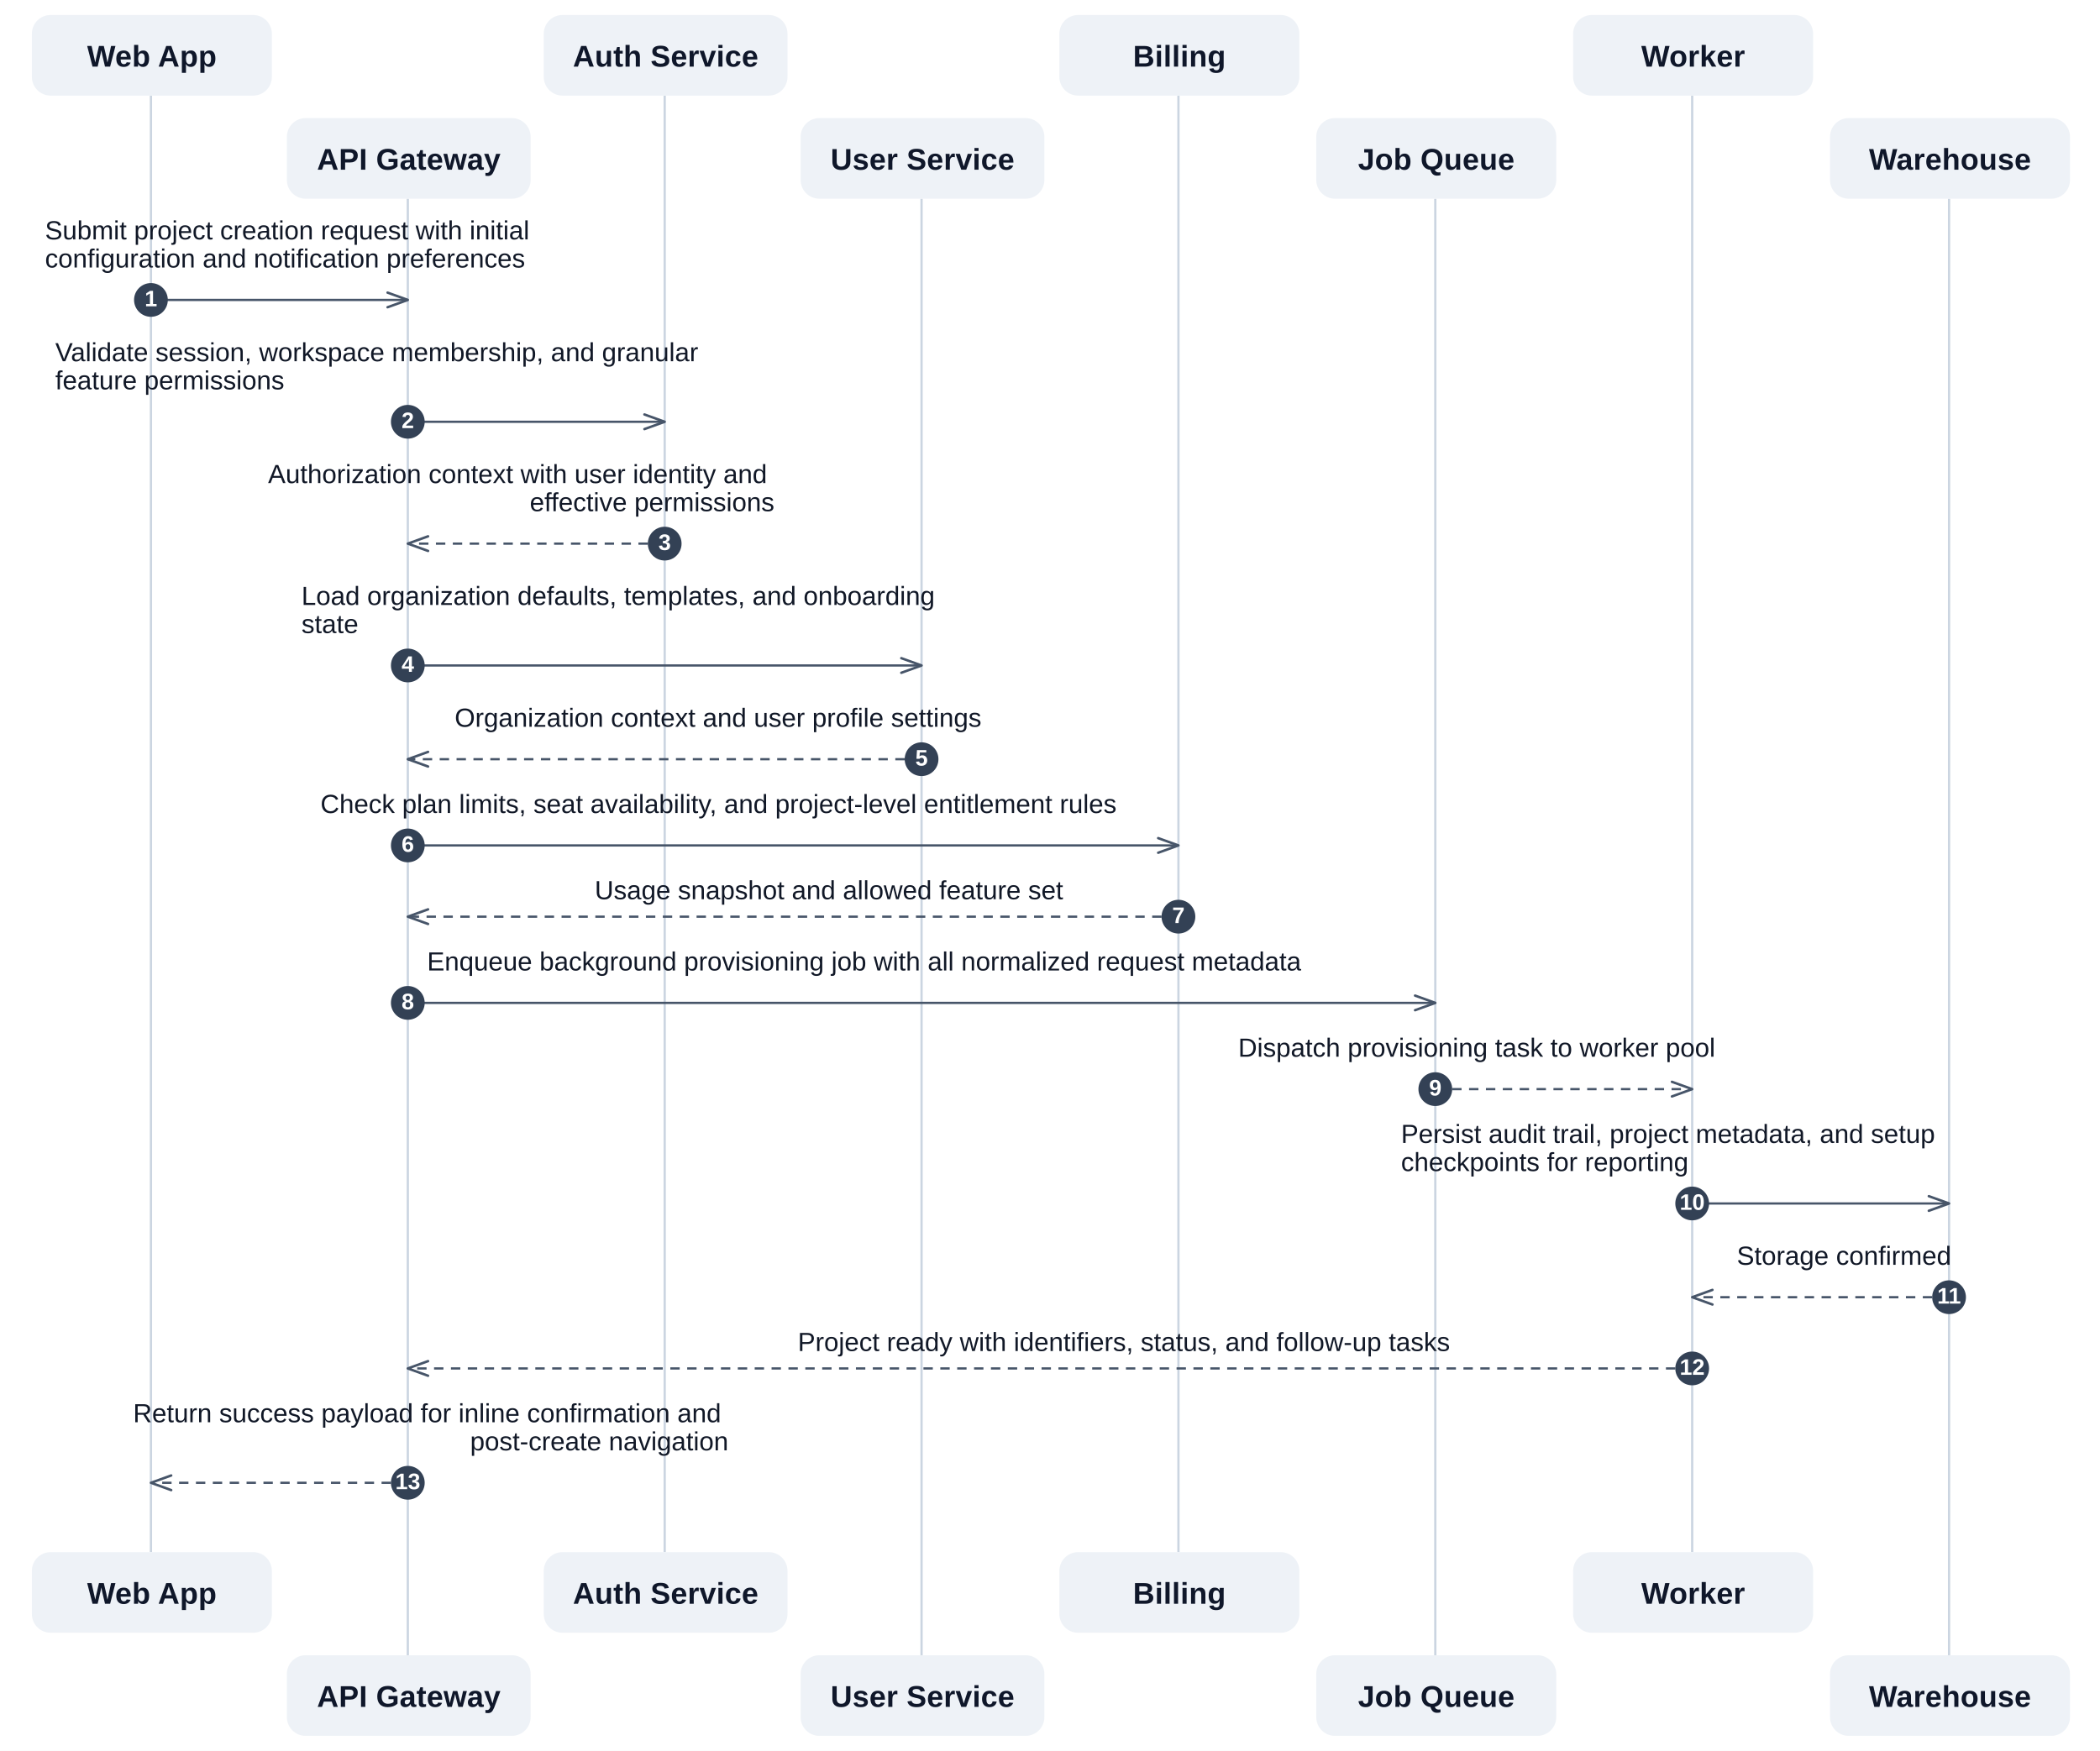
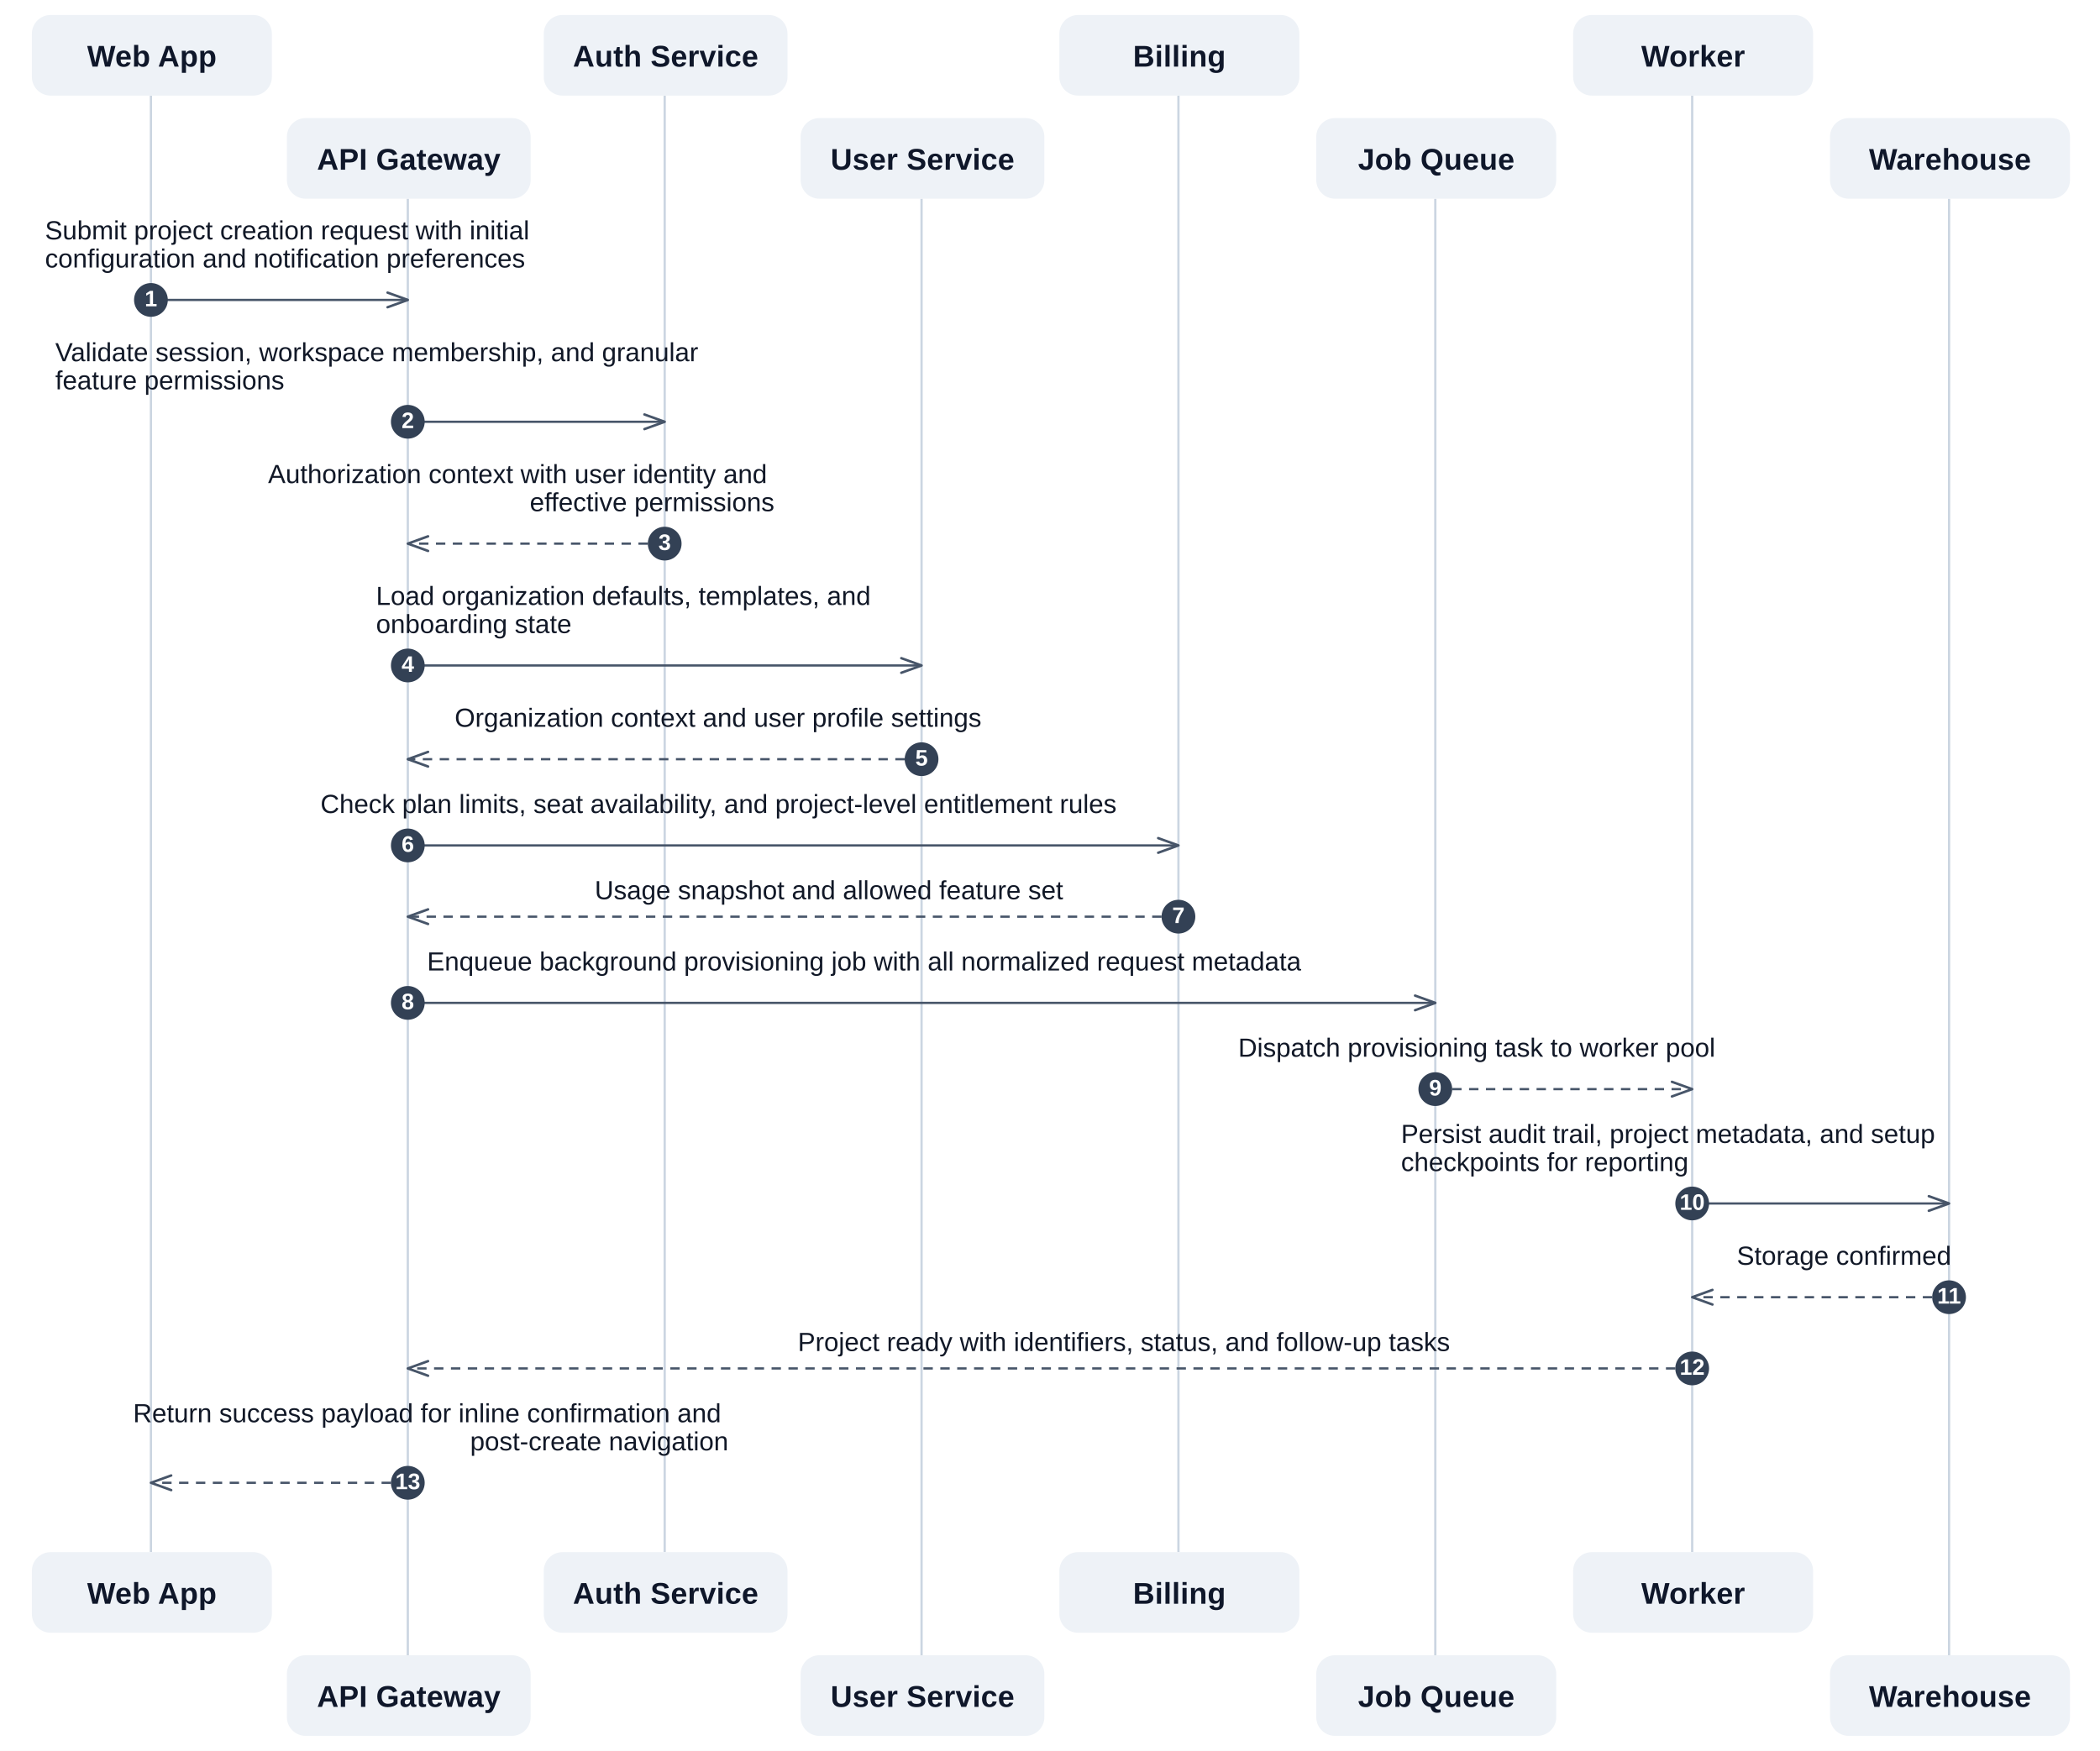
<svg xmlns="http://www.w3.org/2000/svg" width="1120" height="934" viewBox="0 0 1120 934" preserveAspectRatio="xMidYMin meet" font-family="'SF Pro Text', 'Segoe UI', 'Helvetica Neue', Arial, sans-serif" shape-rendering="geometricPrecision" text-rendering="optimizeLegibility">
  <defs>
    <marker id="sequence-arrow" markerWidth="12" markerHeight="12" refX="10" refY="4" orient="auto" markerUnits="strokeWidth">
      <path d="M 1 0.75 L 10 4 L 1 7.25" fill="none" stroke="#475569" stroke-opacity="1" stroke-width="1.1" stroke-linecap="round" stroke-linejoin="round" />
    </marker>
  </defs>
  <rect x="0" y="0" width="1120" height="934" fill="#ffffff" stroke="none" />
  <line x1="80.5" y1="51" x2="80.5" y2="828" stroke="#cbd5e1" stroke-width="1.2" stroke-opacity="1" />
  <line x1="217.5" y1="106" x2="217.5" y2="883" stroke="#cbd5e1" stroke-width="1.2" stroke-opacity="1" />
  <line x1="354.5" y1="51" x2="354.5" y2="828" stroke="#cbd5e1" stroke-width="1.2" stroke-opacity="1" />
  <line x1="491.5" y1="106" x2="491.5" y2="883" stroke="#cbd5e1" stroke-width="1.2" stroke-opacity="1" />
  <line x1="628.5" y1="51" x2="628.5" y2="828" stroke="#cbd5e1" stroke-width="1.2" stroke-opacity="1" />
  <line x1="765.5" y1="106" x2="765.5" y2="883" stroke="#cbd5e1" stroke-width="1.2" stroke-opacity="1" />
  <line x1="902.5" y1="51" x2="902.5" y2="828" stroke="#cbd5e1" stroke-width="1.2" stroke-opacity="1" />
  <line x1="1039.5" y1="106" x2="1039.5" y2="883" stroke="#cbd5e1" stroke-width="1.2" stroke-opacity="1" />
  <rect x="17" y="8" width="128" height="43" rx="10" ry="10" fill="#eef2f7" stroke="none" stroke-width="0" fill-opacity="1" />
  <text x="81" y="31" text-anchor="middle" dominant-baseline="middle" font-family="'SF Pro Text', 'Segoe UI', 'Helvetica Neue', Arial, sans-serif" font-size="16" font-weight="700" letter-spacing="0.1" fill="#0f172a">Web App</text>
  <rect x="153" y="63" width="130" height="43" rx="10" ry="10" fill="#eef2f7" stroke="none" stroke-width="0" fill-opacity="1" />
  <text x="218" y="86" text-anchor="middle" dominant-baseline="middle" font-family="'SF Pro Text', 'Segoe UI', 'Helvetica Neue', Arial, sans-serif" font-size="16" font-weight="700" letter-spacing="0.1" fill="#0f172a">API Gateway</text>
  <rect x="290" y="8" width="130" height="43" rx="10" ry="10" fill="#eef2f7" stroke="none" stroke-width="0" fill-opacity="1" />
  <text x="355" y="31" text-anchor="middle" dominant-baseline="middle" font-family="'SF Pro Text', 'Segoe UI', 'Helvetica Neue', Arial, sans-serif" font-size="16" font-weight="700" letter-spacing="0.1" fill="#0f172a">Auth Service</text>
  <rect x="427" y="63" width="130" height="43" rx="10" ry="10" fill="#eef2f7" stroke="none" stroke-width="0" fill-opacity="1" />
  <text x="492" y="86" text-anchor="middle" dominant-baseline="middle" font-family="'SF Pro Text', 'Segoe UI', 'Helvetica Neue', Arial, sans-serif" font-size="16" font-weight="700" letter-spacing="0.1" fill="#0f172a">User Service</text>
  <rect x="565" y="8" width="128" height="43" rx="10" ry="10" fill="#eef2f7" stroke="none" stroke-width="0" fill-opacity="1" />
  <text x="629" y="31" text-anchor="middle" dominant-baseline="middle" font-family="'SF Pro Text', 'Segoe UI', 'Helvetica Neue', Arial, sans-serif" font-size="16" font-weight="700" letter-spacing="0.1" fill="#0f172a">Billing</text>
  <rect x="702" y="63" width="128" height="43" rx="10" ry="10" fill="#eef2f7" stroke="none" stroke-width="0" fill-opacity="1" />
  <text x="766" y="86" text-anchor="middle" dominant-baseline="middle" font-family="'SF Pro Text', 'Segoe UI', 'Helvetica Neue', Arial, sans-serif" font-size="16" font-weight="700" letter-spacing="0.1" fill="#0f172a">Job Queue</text>
  <rect x="839" y="8" width="128" height="43" rx="10" ry="10" fill="#eef2f7" stroke="none" stroke-width="0" fill-opacity="1" />
  <text x="903" y="31" text-anchor="middle" dominant-baseline="middle" font-family="'SF Pro Text', 'Segoe UI', 'Helvetica Neue', Arial, sans-serif" font-size="16" font-weight="700" letter-spacing="0.1" fill="#0f172a">Worker</text>
  <rect x="976" y="63" width="128" height="43" rx="10" ry="10" fill="#eef2f7" stroke="none" stroke-width="0" fill-opacity="1" />
  <text x="1040" y="86" text-anchor="middle" dominant-baseline="middle" font-family="'SF Pro Text', 'Segoe UI', 'Helvetica Neue', Arial, sans-serif" font-size="16" font-weight="700" letter-spacing="0.1" fill="#0f172a">Warehouse</text>
  <rect x="17" y="828" width="128" height="43" rx="10" ry="10" fill="#eef2f7" stroke="none" stroke-width="0" fill-opacity="1" />
  <text x="81" y="851" text-anchor="middle" dominant-baseline="middle" font-family="'SF Pro Text', 'Segoe UI', 'Helvetica Neue', Arial, sans-serif" font-size="16" font-weight="700" letter-spacing="0.1" fill="#0f172a">Web App</text>
  <rect x="153" y="883" width="130" height="43" rx="10" ry="10" fill="#eef2f7" stroke="none" stroke-width="0" fill-opacity="1" />
  <text x="218" y="906" text-anchor="middle" dominant-baseline="middle" font-family="'SF Pro Text', 'Segoe UI', 'Helvetica Neue', Arial, sans-serif" font-size="16" font-weight="700" letter-spacing="0.1" fill="#0f172a">API Gateway</text>
  <rect x="290" y="828" width="130" height="43" rx="10" ry="10" fill="#eef2f7" stroke="none" stroke-width="0" fill-opacity="1" />
  <text x="355" y="851" text-anchor="middle" dominant-baseline="middle" font-family="'SF Pro Text', 'Segoe UI', 'Helvetica Neue', Arial, sans-serif" font-size="16" font-weight="700" letter-spacing="0.1" fill="#0f172a">Auth Service</text>
  <rect x="427" y="883" width="130" height="43" rx="10" ry="10" fill="#eef2f7" stroke="none" stroke-width="0" fill-opacity="1" />
  <text x="492" y="906" text-anchor="middle" dominant-baseline="middle" font-family="'SF Pro Text', 'Segoe UI', 'Helvetica Neue', Arial, sans-serif" font-size="16" font-weight="700" letter-spacing="0.1" fill="#0f172a">User Service</text>
  <rect x="565" y="828" width="128" height="43" rx="10" ry="10" fill="#eef2f7" stroke="none" stroke-width="0" fill-opacity="1" />
  <text x="629" y="851" text-anchor="middle" dominant-baseline="middle" font-family="'SF Pro Text', 'Segoe UI', 'Helvetica Neue', Arial, sans-serif" font-size="16" font-weight="700" letter-spacing="0.1" fill="#0f172a">Billing</text>
  <rect x="702" y="883" width="128" height="43" rx="10" ry="10" fill="#eef2f7" stroke="none" stroke-width="0" fill-opacity="1" />
  <text x="766" y="906" text-anchor="middle" dominant-baseline="middle" font-family="'SF Pro Text', 'Segoe UI', 'Helvetica Neue', Arial, sans-serif" font-size="16" font-weight="700" letter-spacing="0.1" fill="#0f172a">Job Queue</text>
  <rect x="839" y="828" width="128" height="43" rx="10" ry="10" fill="#eef2f7" stroke="none" stroke-width="0" fill-opacity="1" />
  <text x="903" y="851" text-anchor="middle" dominant-baseline="middle" font-family="'SF Pro Text', 'Segoe UI', 'Helvetica Neue', Arial, sans-serif" font-size="16" font-weight="700" letter-spacing="0.1" fill="#0f172a">Worker</text>
  <rect x="976" y="883" width="128" height="43" rx="10" ry="10" fill="#eef2f7" stroke="none" stroke-width="0" fill-opacity="1" />
  <text x="1040" y="906" text-anchor="middle" dominant-baseline="middle" font-family="'SF Pro Text', 'Segoe UI', 'Helvetica Neue', Arial, sans-serif" font-size="16" font-weight="700" letter-spacing="0.1" fill="#0f172a">Warehouse</text>
  <line x1="80.5" y1="160" x2="217.5" y2="160" stroke="#475569" stroke-width="1.2" stroke-opacity="1" marker-end="url(#sequence-arrow)" />
  <line x1="217.5" y1="225" x2="354.5" y2="225" stroke="#475569" stroke-width="1.2" stroke-opacity="1" marker-end="url(#sequence-arrow)" />
  <line x1="354.5" y1="290" x2="217.5" y2="290" stroke="#475569" stroke-width="1.2" stroke-opacity="1" stroke-dasharray="5 4" marker-end="url(#sequence-arrow)" />
  <line x1="217.5" y1="355" x2="491.5" y2="355" stroke="#475569" stroke-width="1.2" stroke-opacity="1" marker-end="url(#sequence-arrow)" />
  <line x1="491.5" y1="405" x2="217.5" y2="405" stroke="#475569" stroke-width="1.2" stroke-opacity="1" stroke-dasharray="5 4" marker-end="url(#sequence-arrow)" />
  <line x1="217.5" y1="451" x2="628.5" y2="451" stroke="#475569" stroke-width="1.2" stroke-opacity="1" marker-end="url(#sequence-arrow)" />
  <line x1="628.5" y1="489" x2="217.5" y2="489" stroke="#475569" stroke-width="1.2" stroke-opacity="1" stroke-dasharray="5 4" marker-end="url(#sequence-arrow)" />
  <line x1="217.5" y1="535" x2="765.5" y2="535" stroke="#475569" stroke-width="1.2" stroke-opacity="1" marker-end="url(#sequence-arrow)" />
  <line x1="765.5" y1="581" x2="902.5" y2="581" stroke="#475569" stroke-width="1.2" stroke-opacity="1" stroke-dasharray="5 4" marker-end="url(#sequence-arrow)" />
  <line x1="902.5" y1="642" x2="1039.5" y2="642" stroke="#475569" stroke-width="1.2" stroke-opacity="1" marker-end="url(#sequence-arrow)" />
  <line x1="1039.5" y1="692" x2="902.5" y2="692" stroke="#475569" stroke-width="1.2" stroke-opacity="1" stroke-dasharray="5 4" marker-end="url(#sequence-arrow)" />
  <line x1="902.5" y1="730" x2="217.5" y2="730" stroke="#475569" stroke-width="1.2" stroke-opacity="1" stroke-dasharray="5 4" marker-end="url(#sequence-arrow)" />
  <line x1="217.5" y1="791" x2="80.5" y2="791" stroke="#475569" stroke-width="1.2" stroke-opacity="1" stroke-dasharray="5 4" marker-end="url(#sequence-arrow)" />
  <circle cx="80.5" cy="160" r="9" fill="#334155" stroke="none" fill-opacity="1" />
  <circle cx="217.5" cy="225" r="9" fill="#334155" stroke="none" fill-opacity="1" />
  <circle cx="354.5" cy="290" r="9" fill="#334155" stroke="none" fill-opacity="1" />
  <circle cx="217.5" cy="355" r="9" fill="#334155" stroke="none" fill-opacity="1" />
  <circle cx="491.5" cy="405" r="9" fill="#334155" stroke="none" fill-opacity="1" />
  <circle cx="217.5" cy="451" r="9" fill="#334155" stroke="none" fill-opacity="1" />
  <circle cx="628.5" cy="489" r="9" fill="#334155" stroke="none" fill-opacity="1" />
  <circle cx="217.5" cy="535" r="9" fill="#334155" stroke="none" fill-opacity="1" />
  <circle cx="765.5" cy="581" r="9" fill="#334155" stroke="none" fill-opacity="1" />
  <circle cx="902.5" cy="642" r="9" fill="#334155" stroke="none" fill-opacity="1" />
  <circle cx="1039.5" cy="692" r="9" fill="#334155" stroke="none" fill-opacity="1" />
  <circle cx="902.5" cy="730" r="9" fill="#334155" stroke="none" fill-opacity="1" />
  <circle cx="217.5" cy="791" r="9" fill="#334155" stroke="none" fill-opacity="1" />
  <text x="24" y="118" text-anchor="start" dominant-baseline="hanging" font-family="'SF Pro Text', 'Segoe UI', 'Helvetica Neue', Arial, sans-serif" font-size="14" font-weight="400" fill="#111827">
    <tspan x="24" dy="0">Submit project creation request with initial</tspan>
    <tspan x="24" dy="15">configuration and notification preferences</tspan>
  </text>
  <text x="80.5" y="160" text-anchor="middle" dominant-baseline="middle" font-family="'SF Pro Text', 'Segoe UI', 'Helvetica Neue', Arial, sans-serif" font-size="12" font-weight="700" fill="#ffffff">1</text>
  <text x="29.48" y="183" text-anchor="start" dominant-baseline="hanging" font-family="'SF Pro Text', 'Segoe UI', 'Helvetica Neue', Arial, sans-serif" font-size="14" font-weight="400" fill="#111827">
    <tspan x="29.48" dy="0">Validate session, workspace membership, and granular</tspan>
    <tspan x="29.48" dy="15">feature permissions</tspan>
  </text>
  <text x="217.5" y="225" text-anchor="middle" dominant-baseline="middle" font-family="'SF Pro Text', 'Segoe UI', 'Helvetica Neue', Arial, sans-serif" font-size="12" font-weight="700" fill="#ffffff">2</text>
  <text x="413" y="248" text-anchor="end" dominant-baseline="hanging" font-family="'SF Pro Text', 'Segoe UI', 'Helvetica Neue', Arial, sans-serif" font-size="14" font-weight="400" fill="#111827">
    <tspan x="413" dy="0">Authorization context with user identity and</tspan>
    <tspan x="413" dy="15">effective permissions</tspan>
  </text>
  <text x="354.5" y="290" text-anchor="middle" dominant-baseline="middle" font-family="'SF Pro Text', 'Segoe UI', 'Helvetica Neue', Arial, sans-serif" font-size="12" font-weight="700" fill="#ffffff">3</text>
-   <text x="160.78" y="313" text-anchor="start" dominant-baseline="hanging" font-family="'SF Pro Text', 'Segoe UI', 'Helvetica Neue', Arial, sans-serif" font-size="14" font-weight="400" fill="#111827">
-     <tspan x="160.78" dy="0">Load organization defaults, templates, and onboarding</tspan>
-     <tspan x="160.78" dy="15">state</tspan>
+   <text x="200.54" y="313" text-anchor="start" dominant-baseline="hanging" font-family="'SF Pro Text', 'Segoe UI', 'Helvetica Neue', Arial, sans-serif" font-size="14" font-weight="400" fill="#111827">
+     <tspan x="200.54" dy="0">Load organization defaults, templates, and</tspan>
+     <tspan x="200.54" dy="15">onboarding state</tspan>
  </text>
  <text x="217.5" y="355" text-anchor="middle" dominant-baseline="middle" font-family="'SF Pro Text', 'Segoe UI', 'Helvetica Neue', Arial, sans-serif" font-size="12" font-weight="700" fill="#ffffff">4</text>
  <text x="523.44" y="378" text-anchor="end" dominant-baseline="hanging" font-family="'SF Pro Text', 'Segoe UI', 'Helvetica Neue', Arial, sans-serif" font-size="14" font-weight="400" fill="#111827">
    <tspan x="523.44" dy="0">Organization context and user profile settings</tspan>
  </text>
  <text x="491.5" y="405" text-anchor="middle" dominant-baseline="middle" font-family="'SF Pro Text', 'Segoe UI', 'Helvetica Neue', Arial, sans-serif" font-size="12" font-weight="700" fill="#ffffff">5</text>
  <text x="170.9" y="424" text-anchor="start" dominant-baseline="hanging" font-family="'SF Pro Text', 'Segoe UI', 'Helvetica Neue', Arial, sans-serif" font-size="14" font-weight="400" fill="#111827">
    <tspan x="170.9" dy="0">Check plan limits, seat availability, and project-level entitlement rules</tspan>
  </text>
  <text x="217.5" y="451" text-anchor="middle" dominant-baseline="middle" font-family="'SF Pro Text', 'Segoe UI', 'Helvetica Neue', Arial, sans-serif" font-size="12" font-weight="700" fill="#ffffff">6</text>
  <text x="567.02" y="470" text-anchor="end" dominant-baseline="hanging" font-family="'SF Pro Text', 'Segoe UI', 'Helvetica Neue', Arial, sans-serif" font-size="14" font-weight="400" fill="#111827">
    <tspan x="567.02" dy="0">Usage snapshot and allowed feature set</tspan>
  </text>
  <text x="628.5" y="489" text-anchor="middle" dominant-baseline="middle" font-family="'SF Pro Text', 'Segoe UI', 'Helvetica Neue', Arial, sans-serif" font-size="12" font-weight="700" fill="#ffffff">7</text>
  <text x="227.78" y="508" text-anchor="start" dominant-baseline="hanging" font-family="'SF Pro Text', 'Segoe UI', 'Helvetica Neue', Arial, sans-serif" font-size="14" font-weight="400" fill="#111827">
    <tspan x="227.78" dy="0">Enqueue background provisioning job with all normalized request metadata</tspan>
  </text>
  <text x="217.5" y="535" text-anchor="middle" dominant-baseline="middle" font-family="'SF Pro Text', 'Segoe UI', 'Helvetica Neue', Arial, sans-serif" font-size="12" font-weight="700" fill="#ffffff">8</text>
  <text x="660.36" y="554" text-anchor="start" dominant-baseline="hanging" font-family="'SF Pro Text', 'Segoe UI', 'Helvetica Neue', Arial, sans-serif" font-size="14" font-weight="400" fill="#111827">
    <tspan x="660.36" dy="0">Dispatch provisioning task to worker pool</tspan>
  </text>
  <text x="765.5" y="581" text-anchor="middle" dominant-baseline="middle" font-family="'SF Pro Text', 'Segoe UI', 'Helvetica Neue', Arial, sans-serif" font-size="12" font-weight="700" fill="#ffffff">9</text>
  <text x="747.2" y="600" text-anchor="start" dominant-baseline="hanging" font-family="'SF Pro Text', 'Segoe UI', 'Helvetica Neue', Arial, sans-serif" font-size="14" font-weight="400" fill="#111827">
    <tspan x="747.2" dy="0">Persist audit trail, project metadata, and setup</tspan>
    <tspan x="747.2" dy="15">checkpoints for reporting</tspan>
  </text>
  <text x="902.5" y="642" text-anchor="middle" dominant-baseline="middle" font-family="'SF Pro Text', 'Segoe UI', 'Helvetica Neue', Arial, sans-serif" font-size="12" font-weight="700" fill="#ffffff">10</text>
  <text x="1040.68" y="665" text-anchor="end" dominant-baseline="hanging" font-family="'SF Pro Text', 'Segoe UI', 'Helvetica Neue', Arial, sans-serif" font-size="14" font-weight="400" fill="#111827">
    <tspan x="1040.68" dy="0">Storage confirmed</tspan>
  </text>
  <text x="1039.5" y="692" text-anchor="middle" dominant-baseline="middle" font-family="'SF Pro Text', 'Segoe UI', 'Helvetica Neue', Arial, sans-serif" font-size="12" font-weight="700" fill="#ffffff">11</text>
  <text x="773.32" y="711" text-anchor="end" dominant-baseline="hanging" font-family="'SF Pro Text', 'Segoe UI', 'Helvetica Neue', Arial, sans-serif" font-size="14" font-weight="400" fill="#111827">
    <tspan x="773.32" dy="0">Project ready with identifiers, status, and follow-up tasks</tspan>
  </text>
  <text x="902.5" y="730" text-anchor="middle" dominant-baseline="middle" font-family="'SF Pro Text', 'Segoe UI', 'Helvetica Neue', Arial, sans-serif" font-size="12" font-weight="700" fill="#ffffff">12</text>
  <text x="388.48" y="749" text-anchor="end" dominant-baseline="hanging" font-family="'SF Pro Text', 'Segoe UI', 'Helvetica Neue', Arial, sans-serif" font-size="14" font-weight="400" fill="#111827">
    <tspan x="388.48" dy="0">Return success payload for inline confirmation and</tspan>
    <tspan x="388.48" dy="15">post-create navigation</tspan>
  </text>
  <text x="217.5" y="791" text-anchor="middle" dominant-baseline="middle" font-family="'SF Pro Text', 'Segoe UI', 'Helvetica Neue', Arial, sans-serif" font-size="12" font-weight="700" fill="#ffffff">13</text>
</svg>
